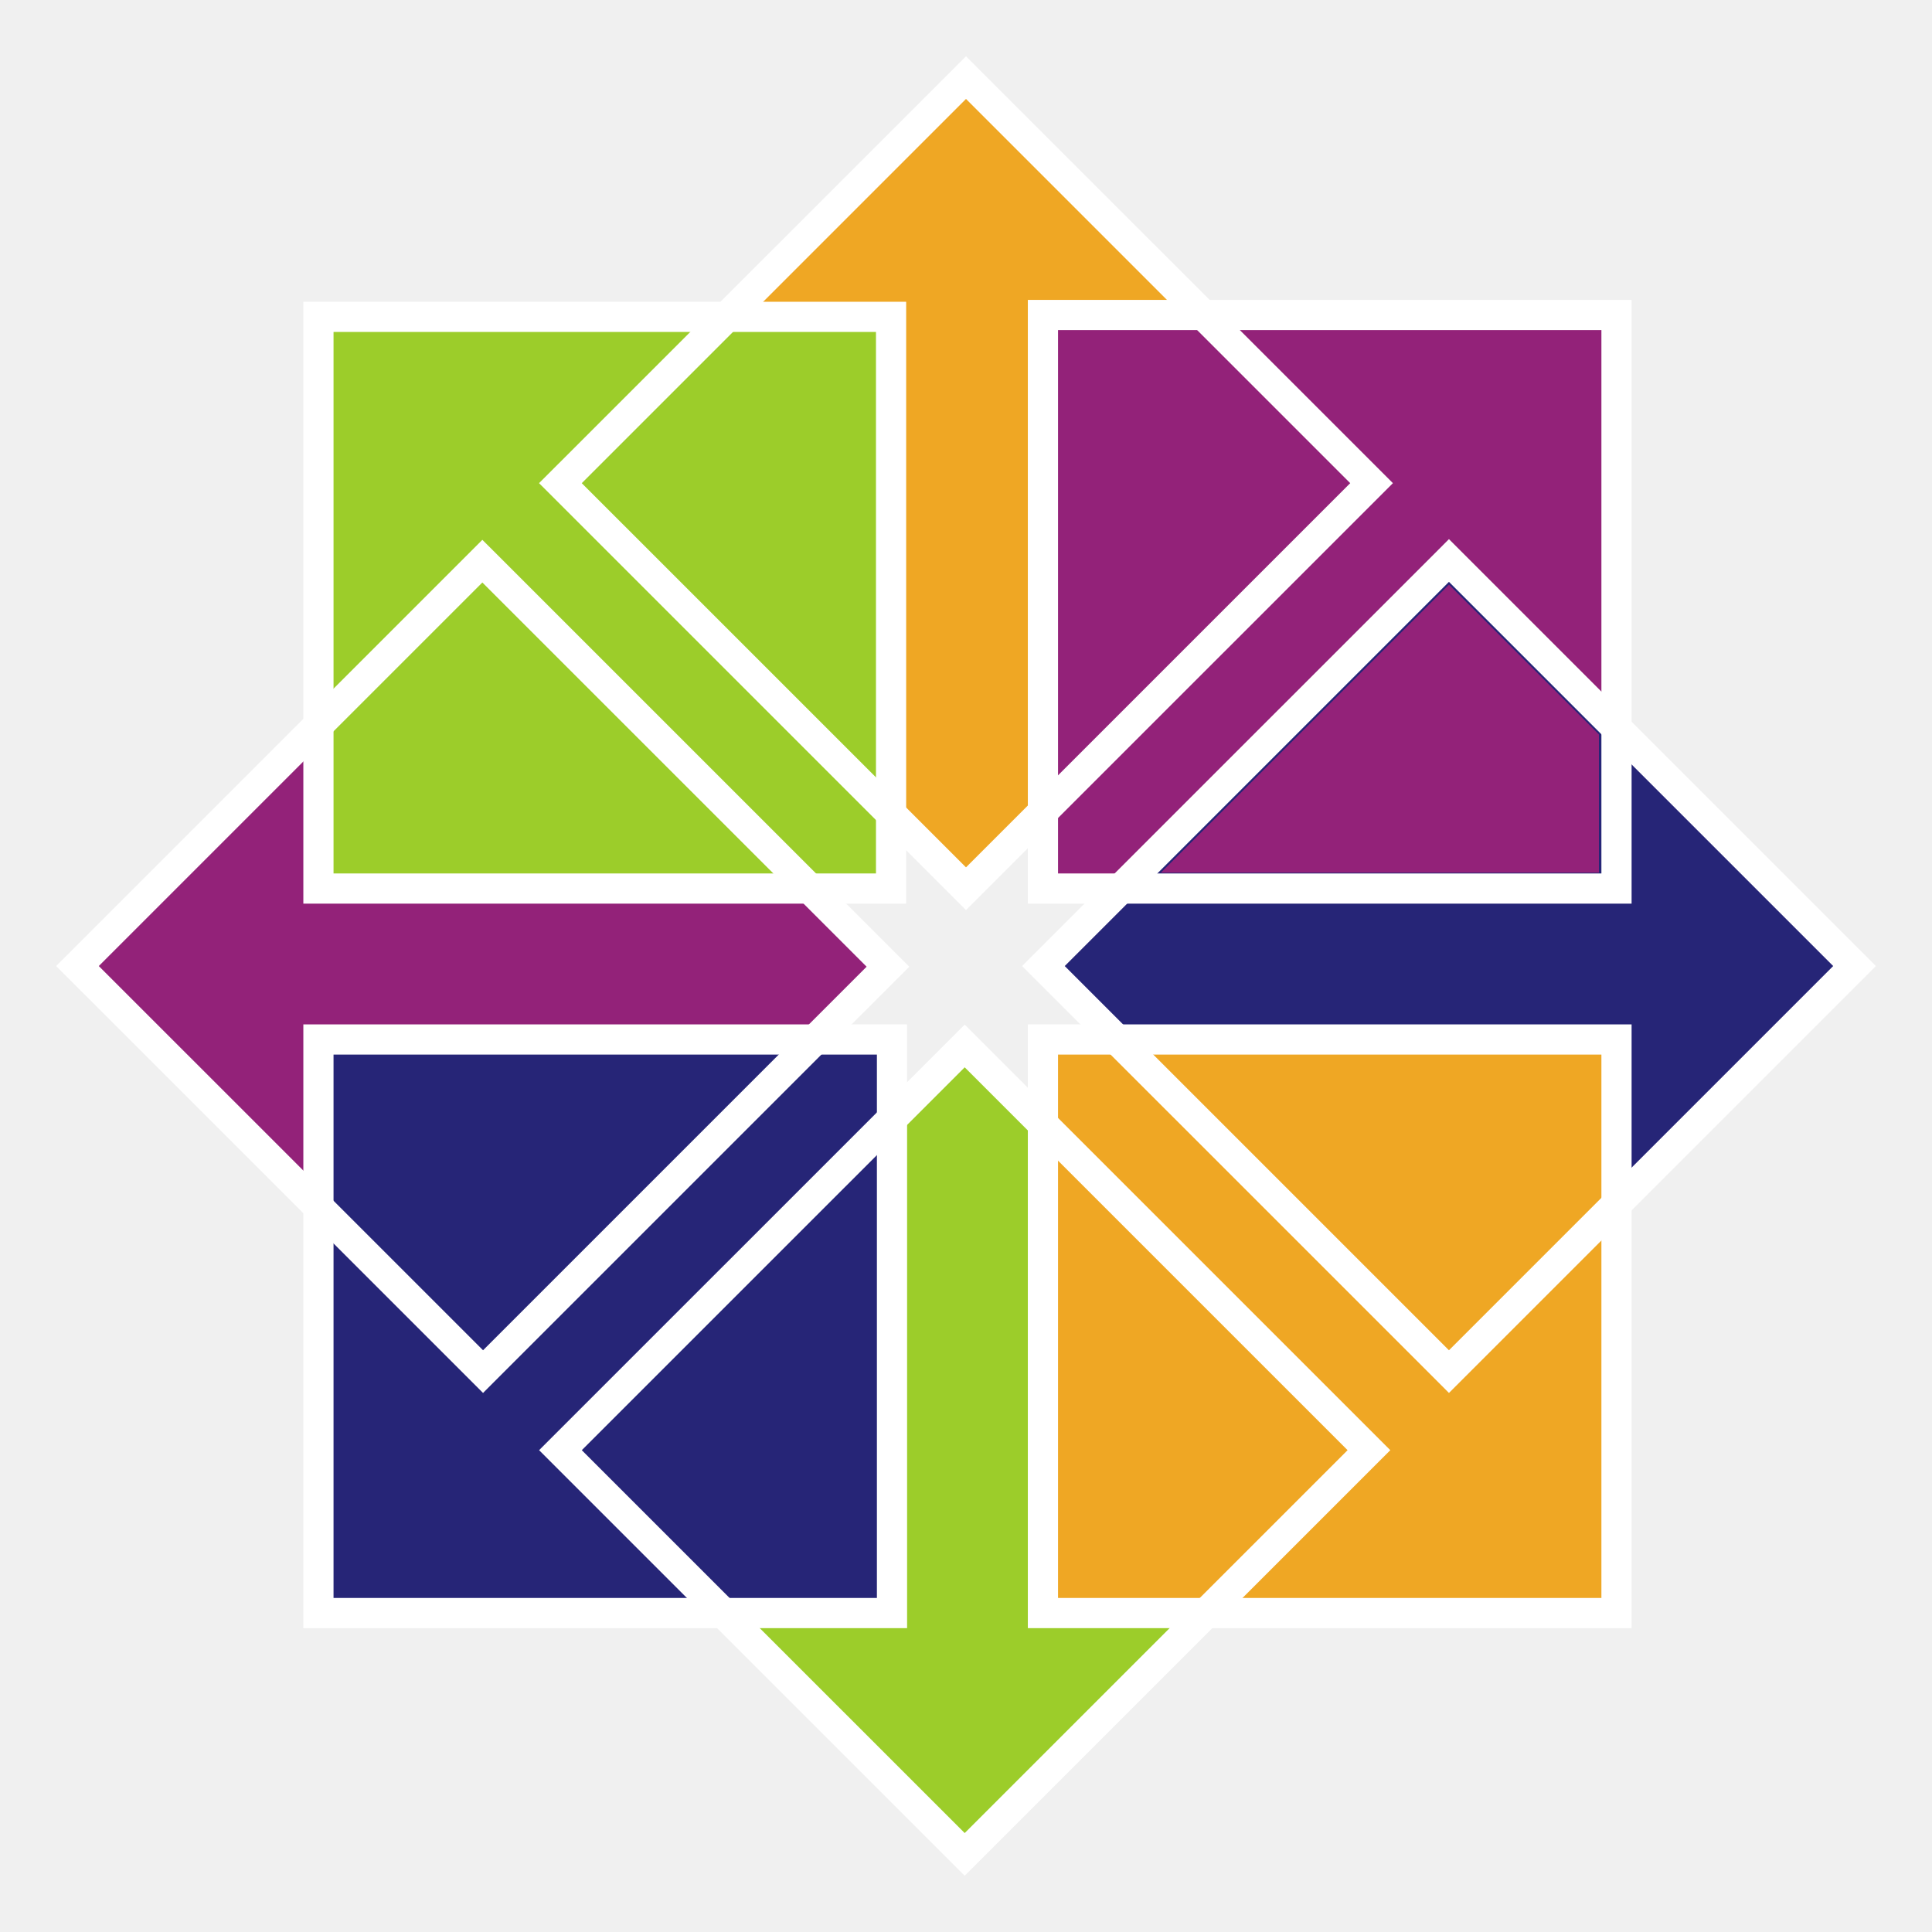
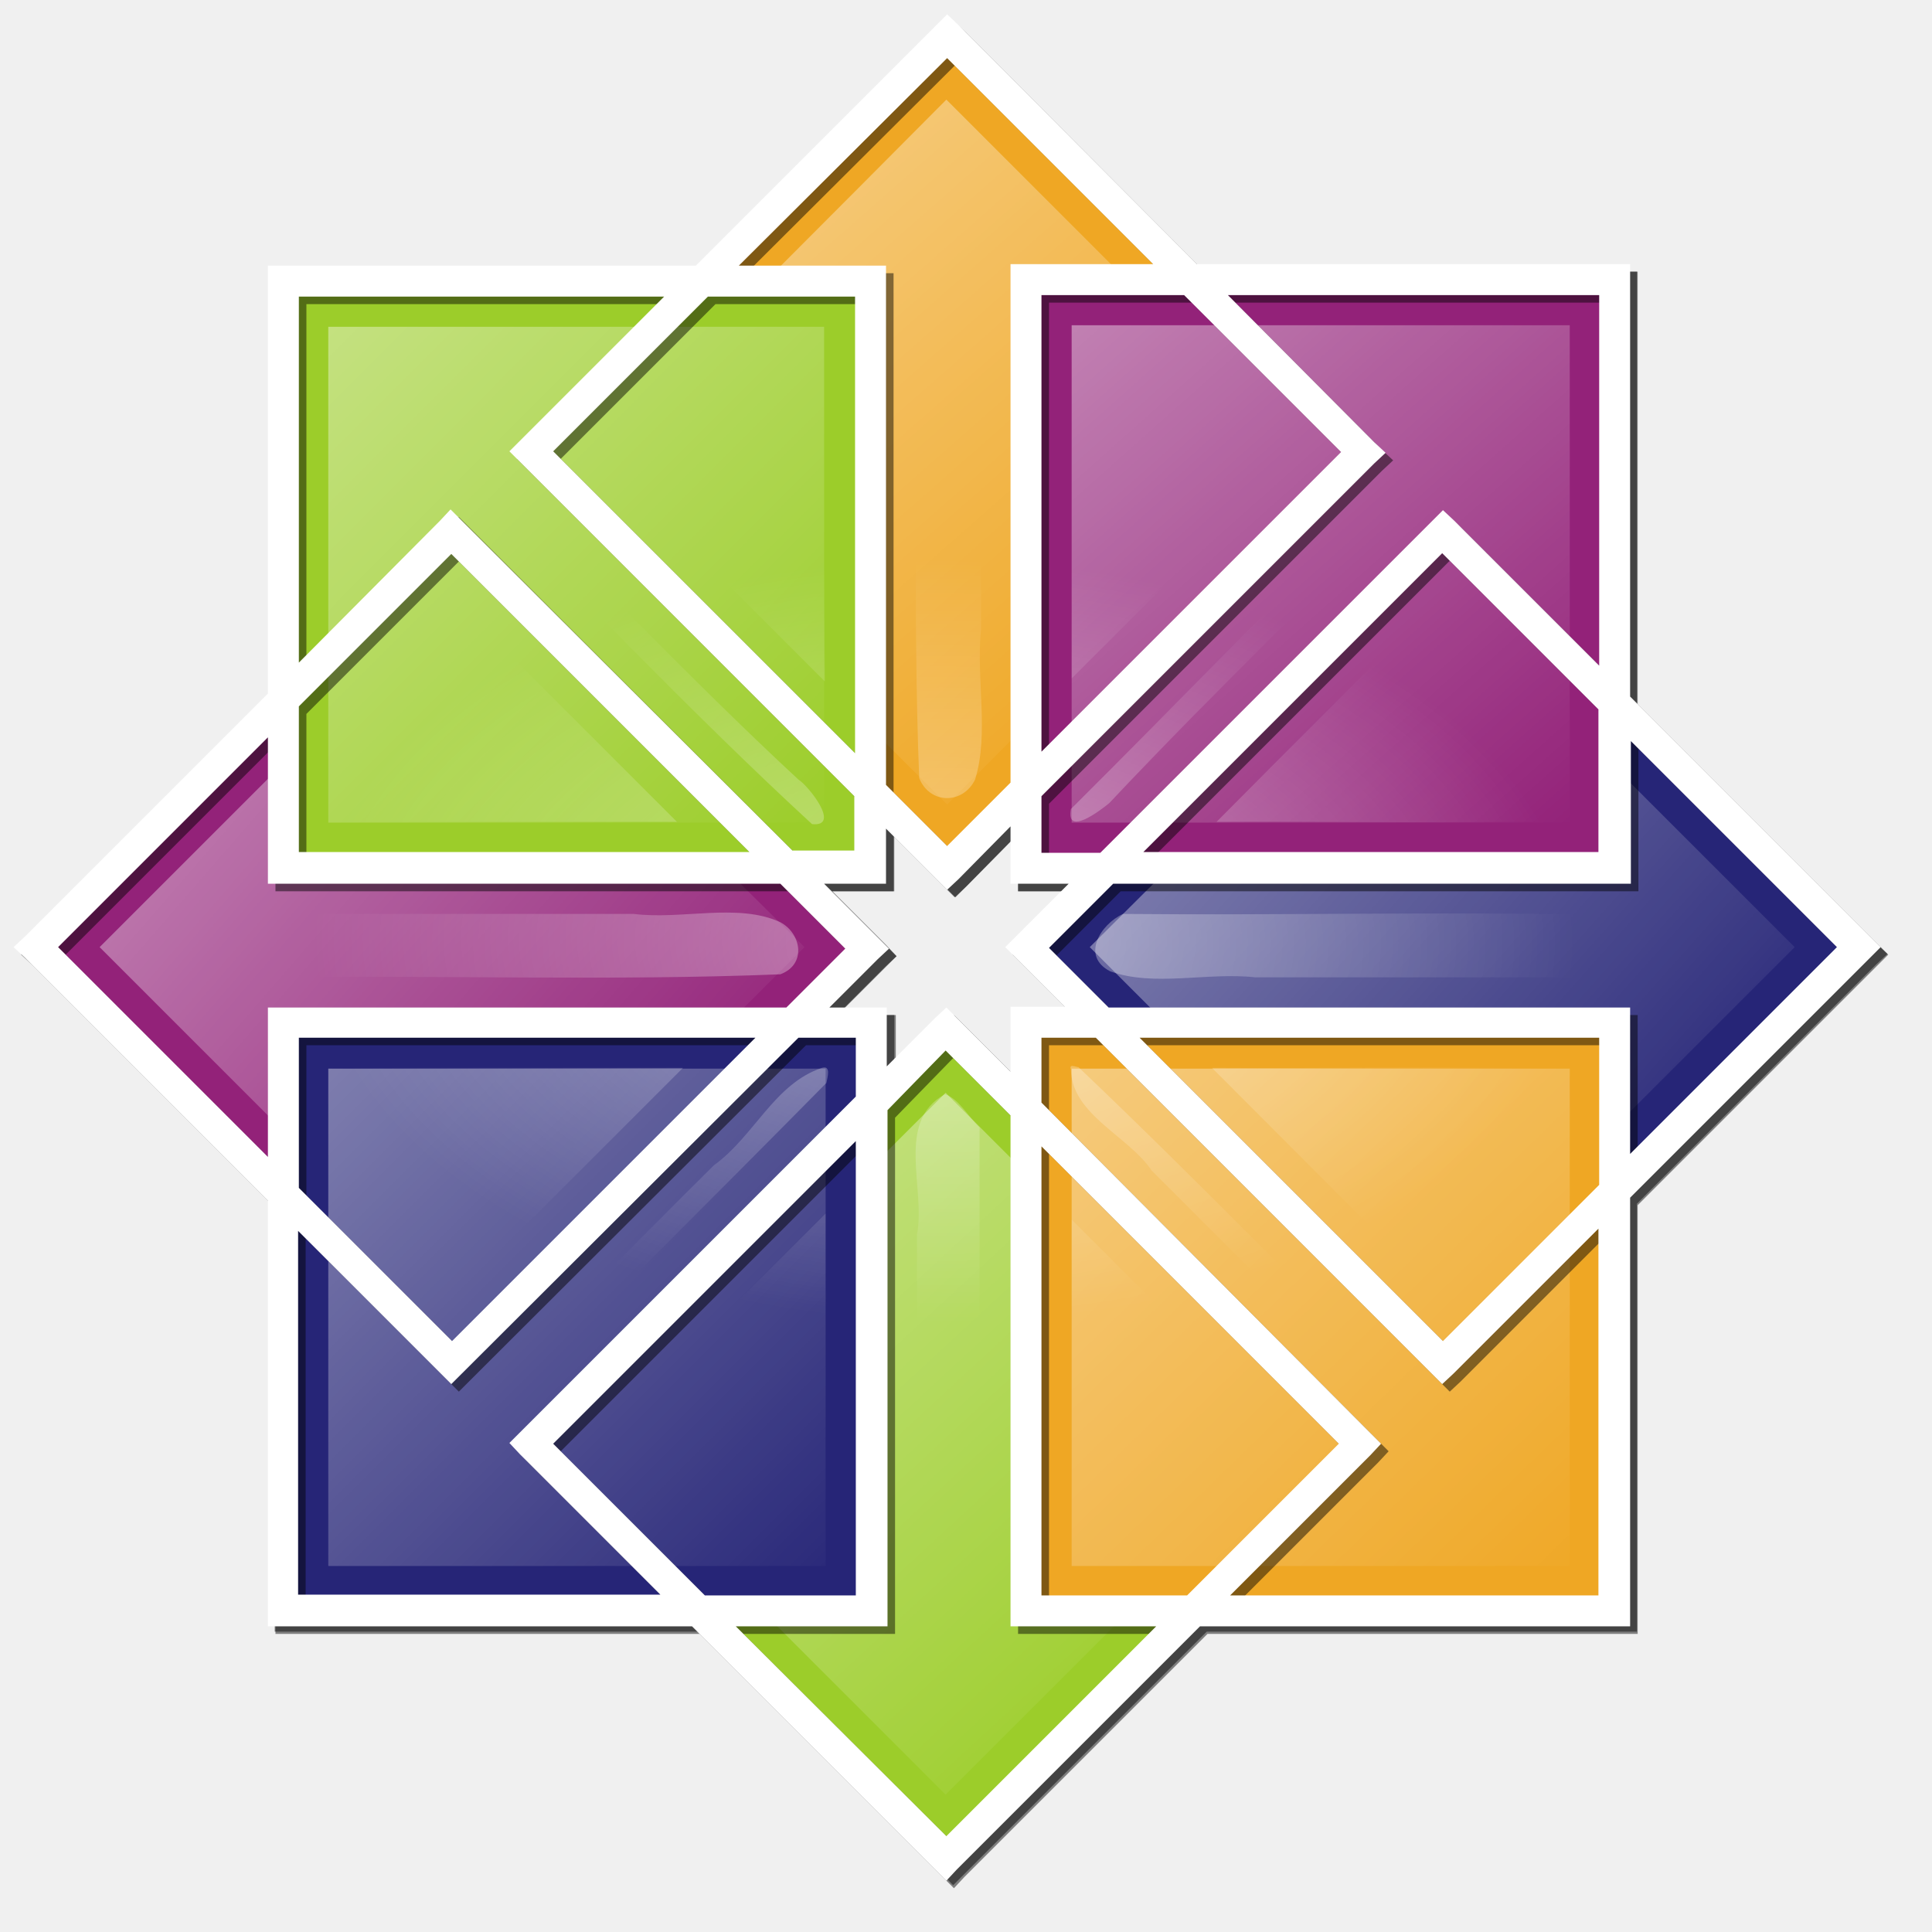
- <svg xmlns="http://www.w3.org/2000/svg" width="64px" height="64px" id="svg2">
-   <defs id="defs3">
-     </defs>
+ <svg xmlns="http://www.w3.org/2000/svg" version="1.1" id="svg2" x="0px" y="0px" viewBox="0 0 256 256" enable-background="new 0 0 256 256" xml:space="preserve">
+   <g id="layer2">
+     <path id="rect2183" fill-opacity="0.471" d="M126.5,2.9L125,4.3L93.2,36.2H38.5h-2.1v2.1v54.6L4.3,125l-1.5,1.4l1.5,1.4l32.1,32.1   v54.3v2h2.1h54.2l32.2,32.2l1.4,1.4l1.4-1.4l32.2-32.2h54.9h2.1v-2v-54.7l31.7-31.7l1.5-1.4l-1.5-1.4l-31.7-31.7V38V36h-2.1h-55.3   L127.9,4.3L126.5,2.9z M134.9,110.5v5.5v2.1h2.1h5.7l-7,7l-1.4,1.4l1.4,1.4l6.5,6.5h-5.1h-2.1v2.1v6.6l-7.1-7.1l-1.4-1.4l-1.4,1.4   l-6.4,6.4v-5.8v-2.1h-2.1H111l6.4-6.4l1.4-1.4l-1.4-1.5l-7.1-7.1h6.1h2.1v-2.1v-5.2l6.7,6.7l1.4,1.4l1.4-1.4L134.9,110.5z" />
+   </g>
  <g id="layer1">
-     <g id="g2298" transform="translate(-165.5763,-698.6597)">
-       <rect transform="matrix(-0.7071233,-0.7070903,0.7071233,-0.7070903,0,0)" y="-375.163" x="-654.556" height="18.998" width="19.001" id="rect2070" style="fill:#efa724;fill-opacity:1;stroke:none;stroke-width:1;stroke-miterlimit:4;stroke-opacity:1" />
-       <rect transform="matrix(-0.7071253,-0.7070883,0.7071253,-0.7070883,0,0)" y="-397.792" x="-654.558" height="18.998" width="19.001" id="rect2068" style="fill:#932279;fill-opacity:1;stroke:none;stroke-width:1;stroke-miterlimit:4;stroke-opacity:1" />
-       <rect y="709.156" x="176.13" height="18.947" width="18.95" id="rect1274" style="fill:#9ccd2a;fill-opacity:1;stroke:none;stroke-width:1;stroke-miterlimit:4;stroke-opacity:1" />
-       <rect transform="matrix(-0.7071298,-0.7070838,0.7071298,-0.7070838,0,0)" y="-397.821" x="-677.162" height="18.948" width="18.951" id="rect2064" style="fill:#9ccd2a;fill-opacity:1;stroke:none;stroke-width:1;stroke-miterlimit:4;stroke-opacity:1" />
-       <rect y="733.106" x="176.13" height="18.997" width="19" id="rect2039" style="fill:#262577;fill-opacity:1;stroke:none;stroke-width:1;stroke-miterlimit:4;stroke-opacity:1" />
-       <rect transform="matrix(-0.7071253,-0.7070883,0.7071253,-0.7070883,0,0)" y="-375.165" x="-677.184" height="18.998" width="19.001" id="rect2066" style="fill:#262577;fill-opacity:1;stroke:none;stroke-width:1;stroke-miterlimit:4;stroke-opacity:1" />
-       <rect y="709.106" x="200.13" height="18.997" width="19" id="rect2041" style="fill:#932279;fill-opacity:1;stroke:none;stroke-width:1;stroke-miterlimit:4;stroke-opacity:1" />
-       <rect transform="matrix(-0.7071253,-0.7070883,0.7071253,-0.7070883,0,0)" y="-375.165" x="-677.184" height="18.998" width="19.001" id="rect2082" style="opacity:1;fill:#262577;fill-opacity:1;stroke-width:0;stroke-miterlimit:4;stroke-dasharray:none;stroke-linejoin:miter;stroke:#b091bc;stroke-opacity:0" />
-       <rect y="733.106" x="200.13" height="18.997" width="19" id="rect2086" style="fill:#efa724;fill-opacity:1;stroke:none;stroke-width:1;stroke-miterlimit:4;stroke-opacity:1" />
-       <path id="rect2140" d="M 197.576,728.807 L 197.929,728.453 L 211.365,715.018 L 211.718,714.665 L 211.365,714.311 L 197.929,700.877 L 197.576,700.523 L 197.222,700.877 L 183.787,714.311 L 183.433,714.665 L 183.787,715.018 L 197.222,728.453 L 197.576,728.807 z M 197.576,727.392 L 184.848,714.665 L 197.576,701.937 L 210.304,714.665 L 197.576,727.392 z " style="fill:#ffffff;fill-opacity:1;stroke:none;stroke-width:1;stroke-miterlimit:4;stroke-opacity:1" />
-       <path id="rect2142" d="M 181.578,744.803 L 181.931,744.449 L 195.344,731.037 L 195.698,730.683 L 195.344,730.33 L 181.909,716.895 L 181.555,716.542 L 181.202,716.895 L 167.789,730.308 L 167.435,730.661 L 167.789,731.015 L 181.224,744.449 L 181.578,744.803 z M 181.578,743.389 L 168.849,730.661 L 181.555,717.956 L 194.284,730.683 L 181.578,743.389 z " style="fill:#ffffff;fill-opacity:1;stroke:none;stroke-width:1;stroke-miterlimit:4;stroke-opacity:1" />
-       <path id="rect2144" d="M 175.625,708.656 L 175.625,709.156 L 175.625,728.094 L 175.625,728.594 L 176.125,728.594 L 195.094,728.594 L 195.594,728.594 L 195.594,728.094 L 195.594,709.156 L 195.594,708.656 L 195.094,708.656 L 176.125,708.656 L 175.625,708.656 z M 176.625,709.656 L 194.594,709.656 L 194.594,727.594 L 176.625,727.594 L 176.625,709.656 z " style="fill:#ffffff;fill-opacity:1;stroke:none;stroke-width:1;stroke-miterlimit:4;stroke-opacity:1" />
-       <path id="rect2146" d="M 197.533,760.796 L 197.887,760.443 L 211.278,747.052 L 211.632,746.699 L 211.278,746.345 L 197.887,732.955 L 197.533,732.601 L 197.18,732.955 L 183.788,746.345 L 183.435,746.699 L 183.788,747.052 L 197.18,760.443 L 197.533,760.796 z M 197.533,759.382 L 184.849,746.699 L 197.533,734.016 L 210.217,746.699 L 197.533,759.382 z " style="fill:#ffffff;fill-opacity:1;stroke:none;stroke-width:1;stroke-miterlimit:4;stroke-opacity:1" />
-       <path id="rect2148" d="M 175.625,732.594 L 175.625,733.094 L 175.625,752.094 L 175.625,752.594 L 176.125,752.594 L 195.125,752.594 L 195.625,752.594 L 195.625,752.094 L 195.625,733.094 L 195.625,732.594 L 195.125,732.594 L 176.125,732.594 L 175.625,732.594 z M 176.625,733.594 L 194.625,733.594 L 194.625,751.594 L 176.625,751.594 L 176.625,733.594 z " style="fill:#ffffff;fill-opacity:1;stroke:none;stroke-width:1;stroke-miterlimit:4;stroke-opacity:1" />
-       <path id="rect2150" d="M 213.575,744.803 L 213.929,744.449 L 227.364,731.015 L 227.718,730.661 L 227.364,730.308 L 213.929,716.873 L 213.575,716.519 L 213.222,716.873 L 199.786,730.308 L 199.433,730.661 L 199.786,731.015 L 213.222,744.449 L 213.575,744.803 z M 213.575,743.389 L 200.847,730.661 L 213.575,717.934 L 226.303,730.661 L 213.575,743.389 z " style="fill:#ffffff;fill-opacity:1;stroke:none;stroke-width:1;stroke-miterlimit:4;stroke-opacity:1" />
-       <path id="rect2152" d="M 199.625,708.594 L 199.625,709.094 L 199.625,728.094 L 199.625,728.594 L 200.125,728.594 L 219.125,728.594 L 219.625,728.594 L 219.625,728.094 L 219.625,709.094 L 219.625,708.594 L 219.125,708.594 L 200.125,708.594 L 199.625,708.594 z M 200.625,709.594 L 218.625,709.594 L 218.625,727.594 L 200.625,727.594 L 200.625,709.594 z " style="fill:#ffffff;fill-opacity:1;stroke:none;stroke-width:1;stroke-miterlimit:4;stroke-opacity:1" />
-       <path id="rect2154" d="M 199.625,732.594 L 199.625,733.094 L 199.625,752.094 L 199.625,752.594 L 200.125,752.594 L 219.125,752.594 L 219.625,752.594 L 219.625,752.094 L 219.625,733.094 L 219.625,732.594 L 219.125,732.594 L 200.125,732.594 L 199.625,732.594 z M 200.625,733.594 L 218.625,733.594 L 218.625,751.594 L 200.625,751.594 L 200.625,733.594 z " style="fill:#ffffff;fill-opacity:1;stroke:none;stroke-width:1;stroke-miterlimit:4;stroke-opacity:1" />
-       <path style="opacity:1;fill:#262577;fill-opacity:1;stroke:#b091bc;stroke-width:0;stroke-linejoin:miter;stroke-miterlimit:4;stroke-dasharray:none;stroke-opacity:0" d="M 43.227,24.138 L 47.999,19.367 L 50.482,21.848 L 52.966,24.329 L 52.966,26.62 L 52.966,28.91 L 45.711,28.91 L 38.455,28.91 L 43.227,24.138 z" id="path2406" transform="translate(165.5763,698.6597)" />
-       <path style="opacity:1;fill:#932279;fill-opacity:1;stroke:#b091bc;stroke-width:0;stroke-linejoin:miter;stroke-miterlimit:4;stroke-dasharray:none;stroke-opacity:0" d="M 43.227,24.138 L 47.999,19.367 L 50.482,21.848 L 52.966,24.329 L 52.966,26.62 L 52.966,28.91 L 45.711,28.91 L 38.455,28.91 L 43.227,24.138 z" id="path2408" transform="translate(165.5763,698.6597)" />
-     </g>
+     <polygon id="rect2072" fill="#EFA724" points="125.5,115 70.3,59.9 125.5,4.8 180.6,59.9  " />
+     <polygon id="rect2074" fill="#932279" points="59.8,180.6 4.7,125.5 59.8,70.4 114.9,125.5  " />
+     <linearGradient id="rect4397_1_" gradientUnits="userSpaceOnUse" x1="91.466" y1="236.715" x2="154.47" y2="165.088" gradientTransform="matrix(1 0 0 -1 0 258)">
+       <stop offset="0" style="stop-color:#FFFFFF;stop-opacity:0.427" />
+       <stop offset="1" style="stop-color:#FFFFFF;stop-opacity:0" />
+     </linearGradient>
+     <path id="rect4397" fill="url(#rect4397_1_)" d="M78.8,59.9c15.6,15.6,31.1,31.1,46.7,46.7C141,91,156.5,75.5,172.1,59.9   c-15.6-15.6-31.1-31.1-46.7-46.7C109.9,28.8,94.3,44.4,78.8,59.9z" />
+     <linearGradient id="rect4399_1_" gradientUnits="userSpaceOnUse" x1="23.027" y1="164.357" x2="94.433" y2="102.457" gradientTransform="matrix(1 0 0 -1 0 258)">
+       <stop offset="0" style="stop-color:#FFFFFF;stop-opacity:0.427" />
+       <stop offset="1" style="stop-color:#FFFFFF;stop-opacity:0" />
+     </linearGradient>
+     <path id="rect4399" fill="url(#rect4399_1_)" d="M13.2,125.5c15.6,15.6,31.1,31.1,46.7,46.7c15.6-15.6,31.1-31.1,46.7-46.7   C90.9,110,75.4,94.4,59.8,78.9C44.3,94.4,28.7,110,13.2,125.5z" />
+     <rect id="rect2076" x="37.5" y="37.3" fill="#9CCD2A" width="77.7" height="77.7" />
+     <polygon id="rect2078" fill="#9CCD2A" points="125.3,246.3 70.3,191.3 125.3,136.3 180.3,191.3  " />
+     <linearGradient id="rect4403_1_" gradientUnits="userSpaceOnUse" x1="91.228" y1="103.548" x2="157.461" y2="31.921" gradientTransform="matrix(1 0 0 -1 0 258)">
+       <stop offset="0" style="stop-color:#FFFFFF;stop-opacity:0.427" />
+       <stop offset="1" style="stop-color:#FFFFFF;stop-opacity:0" />
+     </linearGradient>
+     <path id="rect4403" fill="url(#rect4403_1_)" d="M78.8,191.3c15.5,15.5,31,31,46.5,46.5c15.5-15.5,31-31,46.5-46.5   c-15.5-15.5-31-31-46.5-46.5C109.8,160.3,94.3,175.8,78.8,191.3z" />
+     <rect id="rect2080" x="37.5" y="135.5" fill="#262577" width="77.9" height="77.9" />
+     <polygon id="rect2082" fill="#262577" points="191.1,180.6 136,125.5 191.1,70.4 246.2,125.5  " />
+     <linearGradient id="rect4407_1_" gradientUnits="userSpaceOnUse" x1="156.532" y1="163.306" x2="228.844" y2="98.754" gradientTransform="matrix(1 0 0 -1 0 258)">
+       <stop offset="0" style="stop-color:#FFFFFF;stop-opacity:0.427" />
+       <stop offset="1" style="stop-color:#FFFFFF;stop-opacity:0" />
+     </linearGradient>
+     <path id="rect4407" fill="url(#rect4407_1_)" d="M144.4,125.5c15.6,15.6,31.1,31.1,46.7,46.7c15.6-15.6,31.1-31.1,46.7-46.7   c-15.6-15.6-31.1-31.1-46.7-46.7C175.5,94.4,160,110,144.4,125.5z" />
+     <rect id="rect2084" x="136" y="37.1" fill="#932279" width="77.9" height="77.9" />
+     <rect id="rect2086" x="136" y="135.5" fill="#EFA724" width="77.9" height="77.9" />
+     <linearGradient id="rect4401_1_" gradientUnits="userSpaceOnUse" x1="39.489" y1="218.676" x2="109.67" y2="148.656" gradientTransform="matrix(1 0 0 -1 0 258)">
+       <stop offset="0" style="stop-color:#FFFFFF;stop-opacity:0.427" />
+       <stop offset="1" style="stop-color:#FFFFFF;stop-opacity:0" />
+     </linearGradient>
+     <path id="rect4401" fill="url(#rect4401_1_)" d="M43.5,109c21.9,0,43.8,0,65.7,0c0-21.9,0-43.8,0-65.7c-21.9,0-43.8,0-65.7,0   C43.5,65.2,43.5,87.1,43.5,109z" />
+     <linearGradient id="rect4405_1_" gradientUnits="userSpaceOnUse" x1="39.531" y1="120.469" x2="113.469" y2="46.531" gradientTransform="matrix(1 0 0 -1 0 258)">
+       <stop offset="0" style="stop-color:#FFFFFF;stop-opacity:0.427" />
+       <stop offset="1" style="stop-color:#FFFFFF;stop-opacity:0" />
+     </linearGradient>
+     <path id="rect4405" fill="url(#rect4405_1_)" d="M43.5,207.5c22,0,44,0,65.9,0c0-22,0-44,0-65.9c-22,0-44,0-65.9,0   C43.5,163.5,43.5,185.5,43.5,207.5z" />
+     <linearGradient id="rect4411_1_" gradientUnits="userSpaceOnUse" x1="138.538" y1="121.021" x2="210.296" y2="47.084" gradientTransform="matrix(1 0 0 -1 0 258)">
+       <stop offset="0" style="stop-color:#FFFFFF;stop-opacity:0.427" />
+       <stop offset="1" style="stop-color:#FFFFFF;stop-opacity:0" />
+     </linearGradient>
+     <path id="rect4411" fill="url(#rect4411_1_)" d="M142,207.5c22,0,44,0,66,0c0-22,0-44,0-65.9c-22,0-44,0-66,0   C142,163.5,142,185.5,142,207.5z" />
+     <linearGradient id="rect4409_1_" gradientUnits="userSpaceOnUse" x1="143.88" y1="216.85" x2="206.353" y2="146.721" gradientTransform="matrix(1 0 0 -1 0 258)">
+       <stop offset="0" style="stop-color:#FFFFFF;stop-opacity:0.427" />
+       <stop offset="1" style="stop-color:#FFFFFF;stop-opacity:0" />
+     </linearGradient>
+     <path id="rect4409" fill="url(#rect4409_1_)" d="M142,109c22,0,44,0,66,0c0-22,0-44,0-65.9c-22,0-44,0-66,0C142,65,142,87,142,109z   " />
+   </g>
+   <g id="layer3">
+     <radialGradient id="rect4282_1_" cx="200.476" cy="-219.225" r="117.844" gradientTransform="matrix(0.7092 5.247656e-03 3.172965e-03 -0.4288 -16.3553 29.6223)" gradientUnits="userSpaceOnUse">
+       <stop offset="0" style="stop-color:#FFFFFF;stop-opacity:0.427" />
+       <stop offset="1" style="stop-color:#FFFFFF;stop-opacity:0" />
+     </radialGradient>
+     <path id="rect4282" fill="url(#rect4282_1_)" d="M107.5,31.3c4.4,0.2,11.9-1.8,13.9,2.9c0.3,22.9-0.5,46.2,0.4,68.9   c1.4,3.5,5.8,3.5,7.4,0.2c1.9-6.1,0.1-13.5,0.8-20c0-17.4,0-34.8,0-52.2c4.5-0.5,8.9,0,13.4,0c-5.9-5.9-11.9-11.9-17.8-17.8   C119.5,19.3,113.5,25.3,107.5,31.3z M143.6,42.7c-3.9,0.1-0.4,6.1-1.6,8.3c0,13,0,25.9,0,38.9c10-10,20-20,30-30   c-5.9-5.4-10.9-12.5-17.6-16.7C150.8,43.7,147.2,42.6,143.6,42.7z M184.7,55.4c4.7,1.9,3,7.9-0.7,9.8c-14.3,13.6-28.1,28.1-42.1,42   c-0.7,3.7,3.9,0.2,5.1-0.8c14.3-15.2,29.5-29.7,44.2-44.6c5.6,5.6,11.2,11.1,16.7,16.7c0-11.8,0-23.7,0-35.5c-11.8,0-23.7,0-35.5,0   C176.4,47.2,180.5,51.3,184.7,55.4z M99.1,43.2c-7.4,0.1-10.5,8.8-16,12.5c-8.4,4.5,1.7,8.9,5,13.4c7.1,7.1,14.1,14.1,21.2,21.2   c-0.2-15.5,0.3-31.6-0.2-46.7C105.7,43.6,102.4,43,99.1,43.2z M43.6,78.2c5.4-5.4,10.8-10.8,16.2-16.3   c15.9,15.7,31.5,32.3,47.8,47.3c3.9,0.4-0.5-5.1-1.8-5.9c-15-13.9-29.2-29.1-43.9-43.4c5.6-5.5,11.1-11,16.6-16.5   c-11.6,0-23.2,0-34.8,0C43.6,55,43.6,66.6,43.6,78.2z M161.2,108.9c15.4-0.1,31.4,0.3,46.5-0.2c0-6.2,2.4-14-4.4-17.8   c-4.3-3.2-8.5-10.5-12.8-11.4C180.7,89.4,170.9,99.1,161.2,108.9z M43.7,95.1c0.8,4.5-1.8,9.7,0.3,13.8c15.2,0,30.4,0,45.7,0   C79.7,98.9,69.8,89,59.8,79C54.4,84.4,49.1,89.7,43.7,95.1z M13.3,125.5c6.1,6.1,12.1,12.1,18.2,18.2c1.4-4.7-3.5-15.7,4-14.2   c22.6-0.3,45.5,0.5,67.9-0.4c3.5-1.3,2.8-5.4,0-6.9c-5.6-2.6-13.1-0.3-19.4-1.1c-17.4,0-34.9,0-52.3,0c-0.5-4.6,0.1-9.2,0-13.8   C25.5,113.3,19.4,119.4,13.3,125.5z M220,114.8c1.6,5.3-4.6,7.6-8.8,6.4c-20.7-0.4-41.7,0.1-62.4-0.1c-3,1.4-5.6,5.6-1.7,7.6   c5.8,2.1,12.9,0.1,19.2,0.8c17.9,0,35.7,0,53.6,0c0.5,4.6-0.1,9.3,0,13.9c5.9-5.9,11.9-11.9,17.8-17.8   c-5.9-5.9-11.8-11.8-17.8-17.8C220,110.1,220,112.4,220,114.8z M141.9,141.7c0.1,6,7.6,8.8,10.7,13.4   c12.1,12.1,24.1,24.1,36.2,36.2c-5.3,5.4-10.7,10.7-16.1,16.1c11.7,0,23.4,0,35.1,0c0-11.6,0-23.3,0-34.9   c-5.6,5.6-11.1,11.1-16.7,16.7c-16.1-15.9-31.9-32.3-48.2-47.8C142.6,141.4,141.6,140.9,141.9,141.7z M108.9,141.5   c-6.3,2.1-9,9.1-14.3,12.9c-11,10.9-21.9,22.1-32.9,32.9c-5.8,1.8-7.8-6-12.2-8.2c-2.2-2.1-4-4.4-6-6.6c0,11.6,0,23.2,0,34.9   c11.5,0,22.9,0,34.4,0c-5.4-5.4-10.7-10.7-16.1-16.1c15.9-15.9,31.9-31.8,47.7-47.8C109.6,142.9,110.2,141.1,108.9,141.5z    M43.6,155.8c5.4,5.4,10.9,10.9,16.3,16.3c10.2-10.2,20.4-20.4,30.6-30.6c-15.6,0-31.2,0-46.9,0C43.6,146.3,43.6,151,43.6,155.8z    M191.1,172c5.3-5.9,12.5-10.8,16.6-17.6c-0.8-4.1,1.8-9.2-0.1-12.8c-15.6-0.3-31.3,0-47-0.1C170.8,151.7,180.9,161.9,191.1,172z    M125.2,145c-6.6,3.6-2.5,12.5-3.7,18.6c0,18.6,0,37.2,0,55.9c-3.6,1.1-18.6-2.6-11.6,2.8c5.1,5.1,10.3,10.3,15.4,15.4   c6.1-6.1,12.2-12.2,18.3-18.3c-4.4-0.1-11.5,1.7-13.8-2.8c0-22.4,0-44.8,0-67.2C128.4,148.1,127,145.5,125.2,145z M79,191.2   c5.6,5.2,10.4,12.1,16.9,16c4.4-0.8,9.5,1.7,13.5-0.2c0-15.4,0-30.8,0-46.2C99.3,170.9,89.1,181.1,79,191.2z M142,207.2   c6.3-0.1,14.4,2.5,18.3-4.4c2.4-4.3,12.3-8.6,10-12.9c-9.4-9.4-18.9-18.9-28.3-28.3C142,176.8,142,192,142,207.2z" />
+   </g>
+   <g id="layer4">
+     <path id="path5494" fill-opacity="0.471" d="M126.5,2.9l-1.4,1.4L93.2,36.2H38.5h-2v2.1v54.6L4.3,125.1l-1.5,1.4l1.5,1.4   l32.2,32.2v54.3v2.1h2h54.2l32.2,32.2l1.5,1.5l1.4-1.5l32.2-32.2h54.9h2.1v-2.1v-54.7l31.8-31.8l1.4-1.4l-1.4-1.4L217,93.3V38V36   h-2.1h-55.3L128,4.3L126.5,2.9z M126.5,8.7L153.8,36H137h-2.1V38v66.7l-8.4,8.4l-8.1-8.1V38.3v-2.1h-2.1H98.9L126.5,8.7z M139,40.1   h18.9l20.8,20.8L139,100.6V40.1z M163.7,40.1h49.2v49.1l-19.2-19.2l-1.5-1.4l-1.4,1.4l-44,44H139v-7.5l44.1-44.1l1.5-1.4l-1.5-1.4   L163.7,40.1z M40.6,40.3H89L69.9,59.4l-1.4,1.4l1.4,1.4l44.3,44.3v7.2h-8.2L62.3,70l-1.5-1.5L59.3,70L40.6,88.8V40.3z M94.8,40.3   h19.5v60.5l-40-40L94.8,40.3z M192.1,74.3L212.8,95v18.9h-60.3L192.1,74.3z M60.8,74.4l39.5,39.5H40.6V94.6L60.8,74.4z M36.5,98.7   V116v2.1h2h65.9l8.6,8.6l-7.8,7.8H38.5h-2v2v17.8L8.7,126.5L36.5,98.7z M217,99.1l27.4,27.4L217,153.9v-17.4v-2h-2.1h-67l-7.9-7.9   l8.5-8.5h66.5h2.1V116V99.1z M134.9,110.5v5.5v2.1h2.1h5.6l-7,7l-1.4,1.4l1.4,1.4l6.5,6.5H137h-2.1v2v6.6l-7.1-7.1l-1.4-1.4   l-1.5,1.4l-6.4,6.4v-5.8v-2h-2.1h-5.5l6.4-6.4l1.5-1.4l-1.5-1.5l-7.1-7.1h6.1h2.1V116v-5.2l6.7,6.7l1.4,1.4l1.5-1.4L134.9,110.5z    M40.6,138.5h60.5l-40.2,40.2l-20.3-20.3V138.5z M106.8,138.5h7.6v7.8l-44.5,44.5l-1.4,1.4l1.4,1.5l18.6,18.6h-48v-48.2l18.9,18.9   l1.4,1.4l1.4-1.4L106.8,138.5z M139,138.5h7.2l44.5,44.5l1.4,1.4l1.5-1.4l19.2-19.2v48.6h-48.8l18.6-18.6l1.4-1.5l-1.4-1.4   L139,147.1V138.5z M152,138.5h60.9V158l-20.7,20.7L152,138.5z M126.3,140.2l8.6,8.6v65.6v2.1h2.1h17.2l-27.8,27.8l-27.9-27.8h18   h2.1v-2.1v-66.3L126.3,140.2z M114.4,152.2v60.2h-20l-20.1-20.1L114.4,152.2z M139,152.9l39.4,39.4l-20.1,20.1H139V152.9z" />
+     <path id="rect2140" fill="#FFFFFF" d="M125.5,1.9l-1.4,1.4L92.2,35.2H37.5h-2v2.1v54.6L3.3,124.1l-1.5,1.4l1.5,1.4l32.2,32.2v54.3   v2.1h2h54.2l32.2,32.2l1.5,1.5l1.4-1.5l32.2-32.2h54.9h2.1v-2.1v-54.7l31.8-31.8l1.4-1.4l-1.4-1.4L216,92.3V37V35h-2.1h-55.3   L127,3.3L125.5,1.9z M125.5,7.7L152.8,35H136h-2.1V37v66.7l-8.4,8.4l-8.1-8.1V37.3v-2.1h-2.1H97.9L125.5,7.7z M138,39.1h18.9   l20.8,20.8L138,99.6V39.1z M162.7,39.1h49.2v49.1l-19.2-19.2l-1.5-1.4l-1.4,1.4l-44,44H138v-7.5l44.1-44.1l1.5-1.4l-1.5-1.4   L162.7,39.1z M39.6,39.3H88L68.9,58.4l-1.4,1.4l1.4,1.4l44.3,44.3v7.2h-8.2L61.2,69l-1.5-1.5L58.3,69L39.6,87.8V39.3z M93.8,39.3   h19.5v60.5l-40-40L93.8,39.3z M191.1,73.3L211.8,94v18.9h-60.3L191.1,73.3z M59.8,73.4l39.5,39.5H39.6V93.6L59.8,73.4z M35.5,97.7   V115v2.1h2h65.9l8.6,8.6l-7.8,7.8H37.5h-2v2v17.8L7.7,125.5L35.5,97.7z M216,98.1l27.4,27.4L216,152.9v-17.4v-2h-2.1h-67l-7.9-7.9   l8.5-8.5h66.5h2.1V115V98.1z M133.9,109.5v5.5v2.1h2.1h5.6l-7,7l-1.4,1.4l1.4,1.4l6.5,6.5H136h-2.1v2v6.6l-7.1-7.1l-1.4-1.4   l-1.5,1.4l-6.4,6.4v-5.8v-2h-2.1h-5.5l6.4-6.4l1.5-1.4l-1.5-1.5l-7.1-7.1h6.1h2.1V115v-5.2l6.7,6.7l1.4,1.4l1.5-1.4L133.9,109.5z    M39.6,137.5h60.5l-40.2,40.2l-20.3-20.3V137.5z M105.8,137.5h7.6v7.8l-44.5,44.5l-1.4,1.4l1.4,1.5l18.6,18.6h-48v-48.2l18.9,18.9   l1.4,1.4l1.4-1.4L105.8,137.5z M138,137.5h7.2l44.5,44.5l1.4,1.4l1.5-1.4l19.2-19.2v48.6h-48.8l18.6-18.6l1.4-1.5l-1.4-1.4   L138,146.1V137.5z M151,137.5h60.9V157l-20.7,20.7L151,137.5z M125.3,139.2l8.6,8.6v65.6v2.1h2.1h17.2l-27.8,27.8l-27.9-27.8h18   h2.1v-2.1v-66.3L125.3,139.2z M113.4,151.2v60.2h-20l-20.1-20.1L113.4,151.2z M138,151.9l39.4,39.4l-20.1,20.1H138V151.9z" />
  </g>
</svg>
